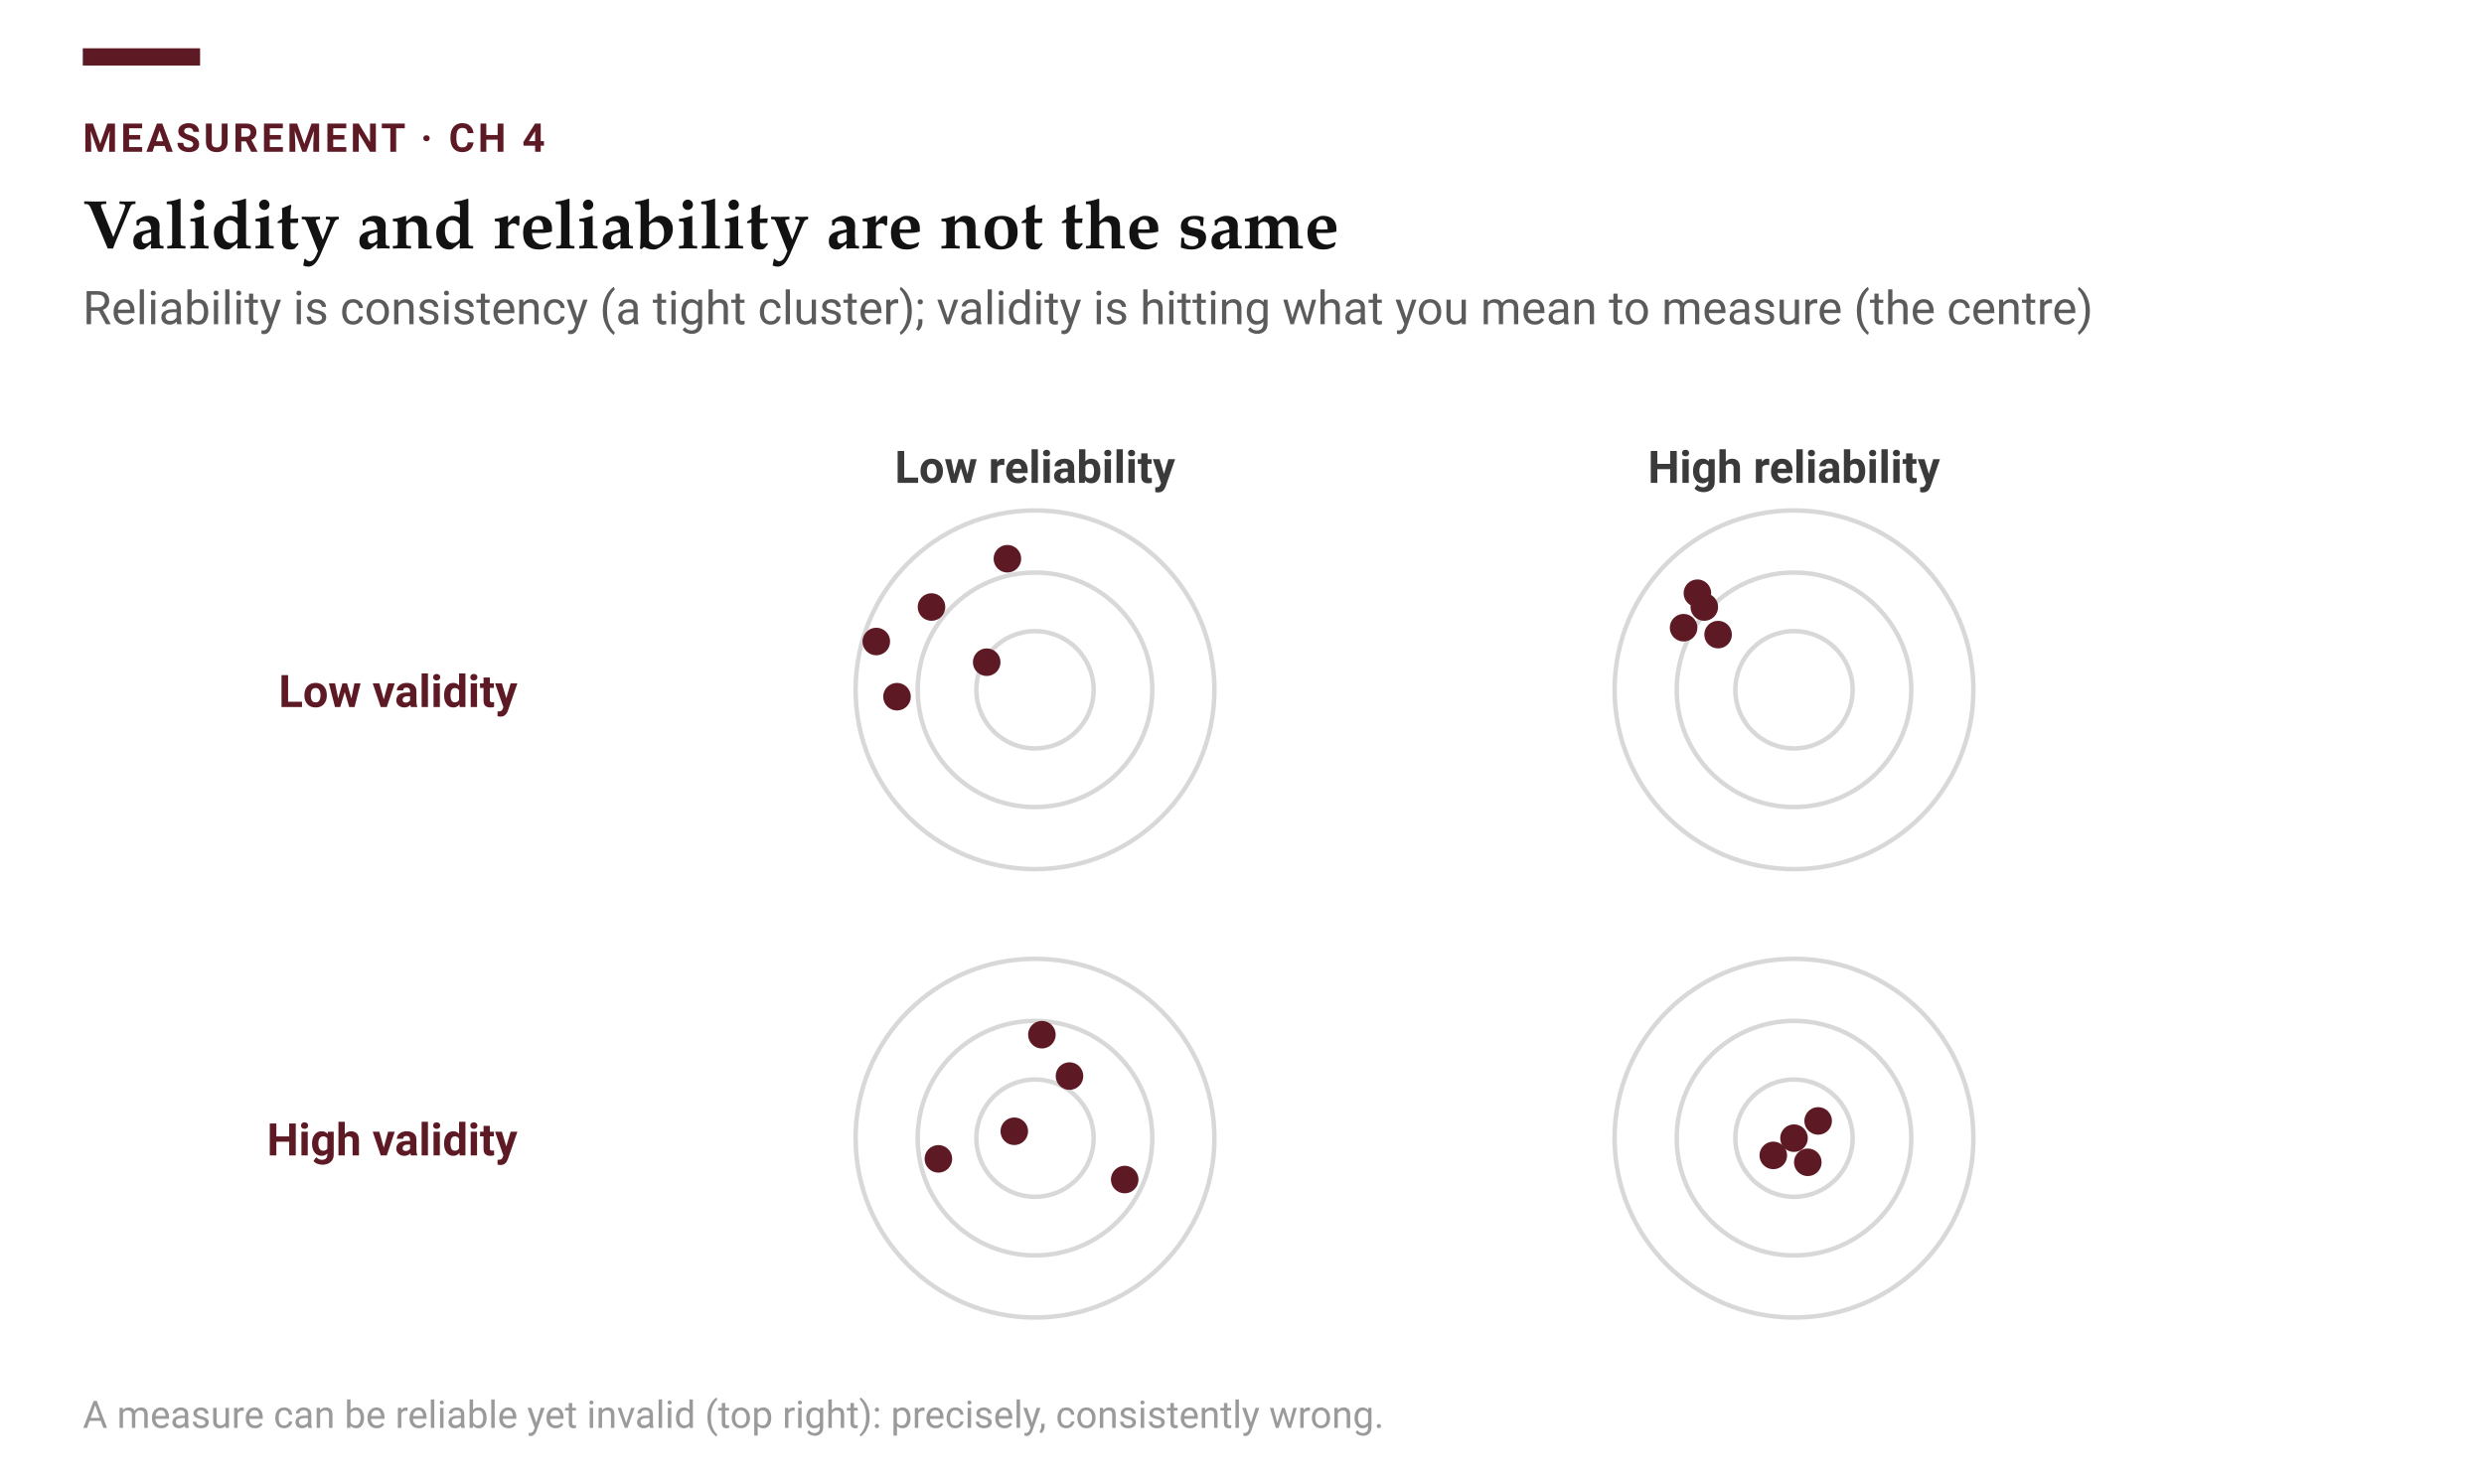
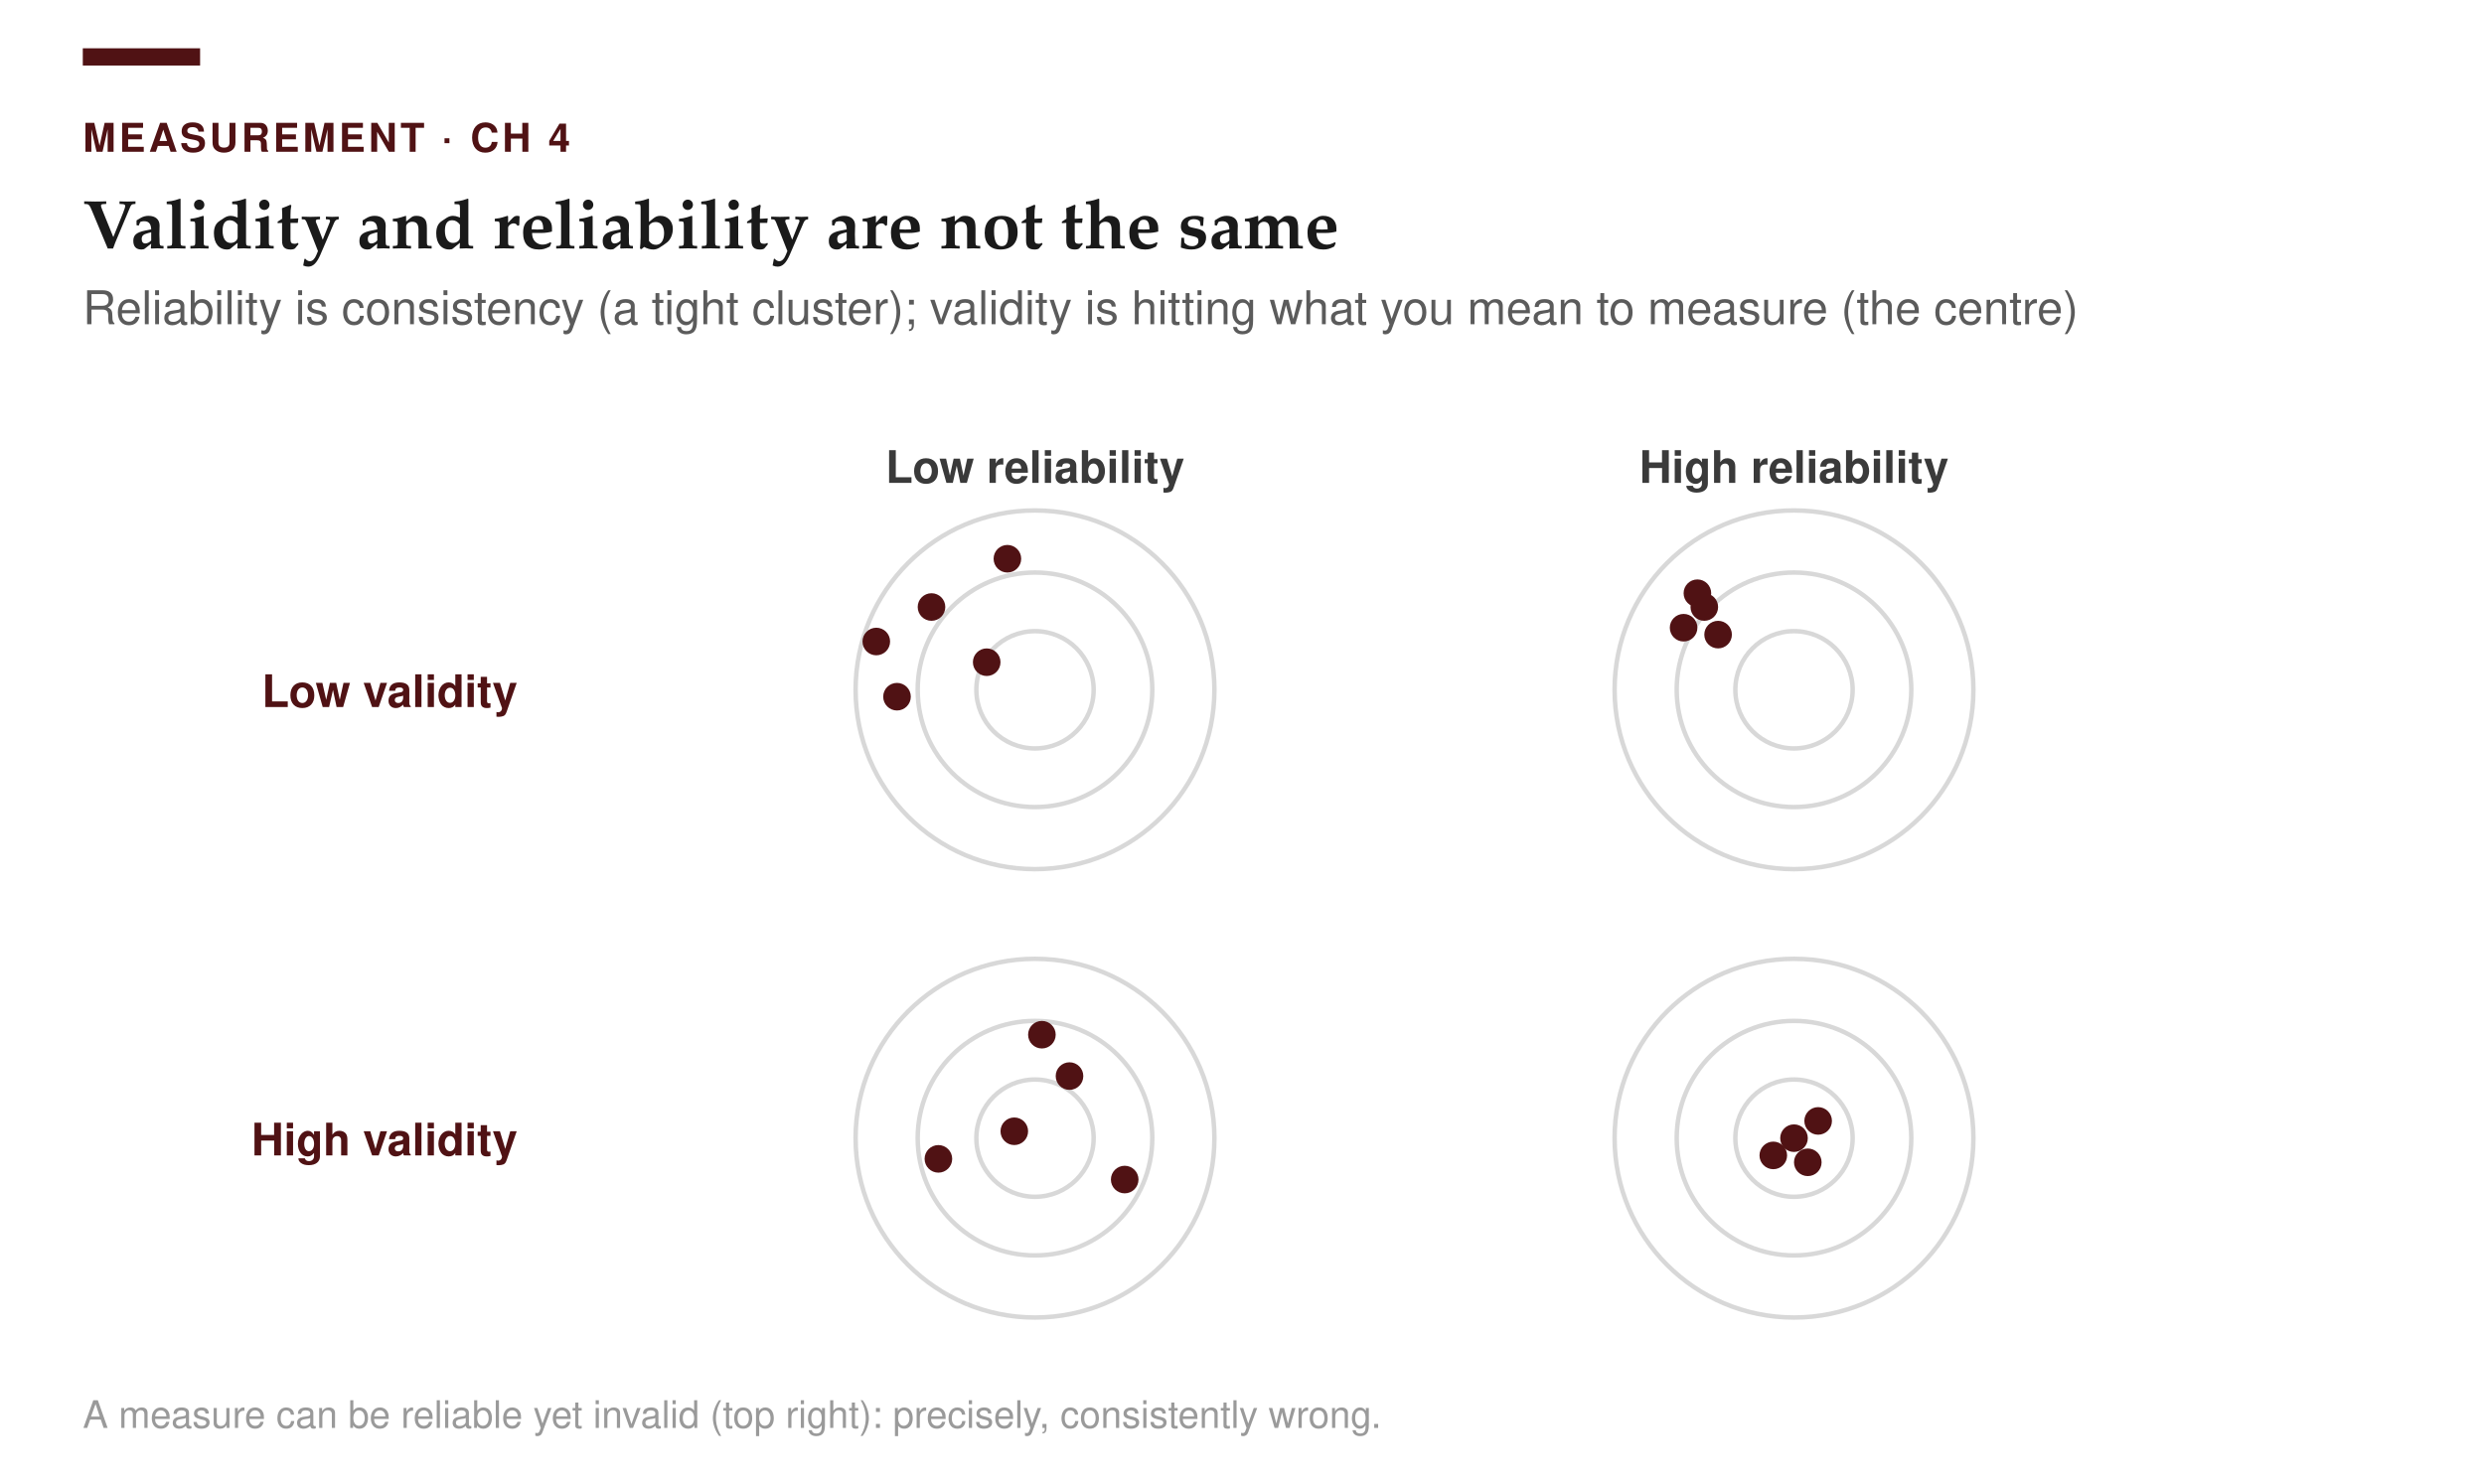
<svg xmlns="http://www.w3.org/2000/svg" viewBox="0 0 720 430" role="img" aria-label="Four target diagrams contrasting reliability and validity: low reliability with scattered shots, high reliability with tight clusters, and validity shown by whether the shots centre on the bullseye.">
  <style>
-     .kick { font: 600 11.5px -apple-system, BlinkMacSystemFont, "Segoe UI", Roboto, Helvetica, Arial, sans-serif; letter-spacing: .08em; fill: #5E1A24; }
-     .head { font: 700 20px Georgia, "Iowan Old Style", "Palatino Linotype", Palatino, serif; fill: #121212; }
-     .dek  { font: 400 13.5px -apple-system, BlinkMacSystemFont, "Segoe UI", Roboto, Helvetica, Arial, sans-serif; fill: #5b5b5b; }
-     .colh { font: 600 13px -apple-system, BlinkMacSystemFont, "Segoe UI", Roboto, Helvetica, Arial, sans-serif; fill: #3a3a3a; }
-     .rowh { font: 600 13px -apple-system, BlinkMacSystemFont, "Segoe UI", Roboto, Helvetica, Arial, sans-serif; fill: #5E1A24; }
-     .src  { font: 400 11px -apple-system, BlinkMacSystemFont, "Segoe UI", Roboto, Helvetica, Arial, sans-serif; fill: #9a9a9a; }
+     .kick { font: 600 11.5px "DM Sans", -apple-system, BlinkMacSystemFont, "Segoe UI", Helvetica, Arial, sans-serif; letter-spacing: .08em; fill: #501214; }
+     .head { font: 700 20px Spectral, Georgia, "Palatino Linotype", serif; fill: #1a1a1a; }
+     .dek  { font: 400 13.5px "DM Sans", -apple-system, BlinkMacSystemFont, "Segoe UI", Helvetica, Arial, sans-serif; fill: #5b5b5b; }
+     .colh { font: 600 13px "DM Sans", -apple-system, BlinkMacSystemFont, "Segoe UI", Helvetica, Arial, sans-serif; fill: #3a3a3a; }
+     .rowh { font: 600 13px "DM Sans", -apple-system, BlinkMacSystemFont, "Segoe UI", Helvetica, Arial, sans-serif; fill: #501214; }
+     .src  { font: 400 11px "DM Sans", -apple-system, BlinkMacSystemFont, "Segoe UI", Helvetica, Arial, sans-serif; fill: #9a9a9a; }
    .ring { fill: none; stroke: #d8d8d8; stroke-width: 1.3; }
-     .shot { fill: #5E1A24; }
+     .shot { fill: #501214; }
  </style>
-   <rect x="24" y="14" width="34" height="5" fill="#5E1A24" />
+   <rect x="24" y="14" width="34" height="5" fill="#501214" />
  <text x="24" y="44" class="kick">MEASUREMENT · CH 4</text>
  <text x="24" y="72" class="head">Validity and reliability are not the same</text>
  <text x="24" y="94" class="dek">Reliability is consistency (a tight cluster); validity is hitting what you mean to measure (the centre)</text>
  <text x="300" y="140" text-anchor="middle" class="colh">Low reliability</text>
  <text x="520" y="140" text-anchor="middle" class="colh">High reliability</text>
  <text x="150" y="205" text-anchor="end" class="rowh">Low validity</text>
  <text x="150" y="335" text-anchor="end" class="rowh">High validity</text>
  <g transform="translate(300,200)">
    <circle r="52" class="ring" />
    <circle r="34" class="ring" />
    <circle r="17" class="ring" />
    <g class="shot">
      <circle cx="-30" cy="-24" r="4" />
      <circle cx="-8" cy="-38" r="4" />
      <circle cx="-40" cy="2" r="4" />
      <circle cx="-14" cy="-8" r="4" />
      <circle cx="-46" cy="-14" r="4" />
    </g>
  </g>
  <g transform="translate(520,200)">
    <circle r="52" class="ring" />
    <circle r="34" class="ring" />
    <circle r="17" class="ring" />
    <g class="shot">
      <circle cx="-26" cy="-24" r="4" />
      <circle cx="-32" cy="-18" r="4" />
      <circle cx="-22" cy="-16" r="4" />
      <circle cx="-28" cy="-28" r="4" />
    </g>
  </g>
  <g transform="translate(300,330)">
    <circle r="52" class="ring" />
    <circle r="34" class="ring" />
    <circle r="17" class="ring" />
    <g class="shot">
      <circle cx="2" cy="-30" r="4" />
      <circle cx="-28" cy="6" r="4" />
      <circle cx="26" cy="12" r="4" />
      <circle cx="-6" cy="-2" r="4" />
      <circle cx="10" cy="-18" r="4" />
    </g>
  </g>
  <g transform="translate(520,330)">
    <circle r="52" class="ring" />
    <circle r="34" class="ring" />
    <circle r="17" class="ring" />
    <g class="shot">
      <circle cx="0" cy="0" r="4" />
      <circle cx="7" cy="-5" r="4" />
      <circle cx="-6" cy="5" r="4" />
      <circle cx="4" cy="7" r="4" />
    </g>
  </g>
  <text x="24" y="414" class="src">A measure can be reliable yet invalid (top right): precisely, consistently wrong.</text>
</svg>
